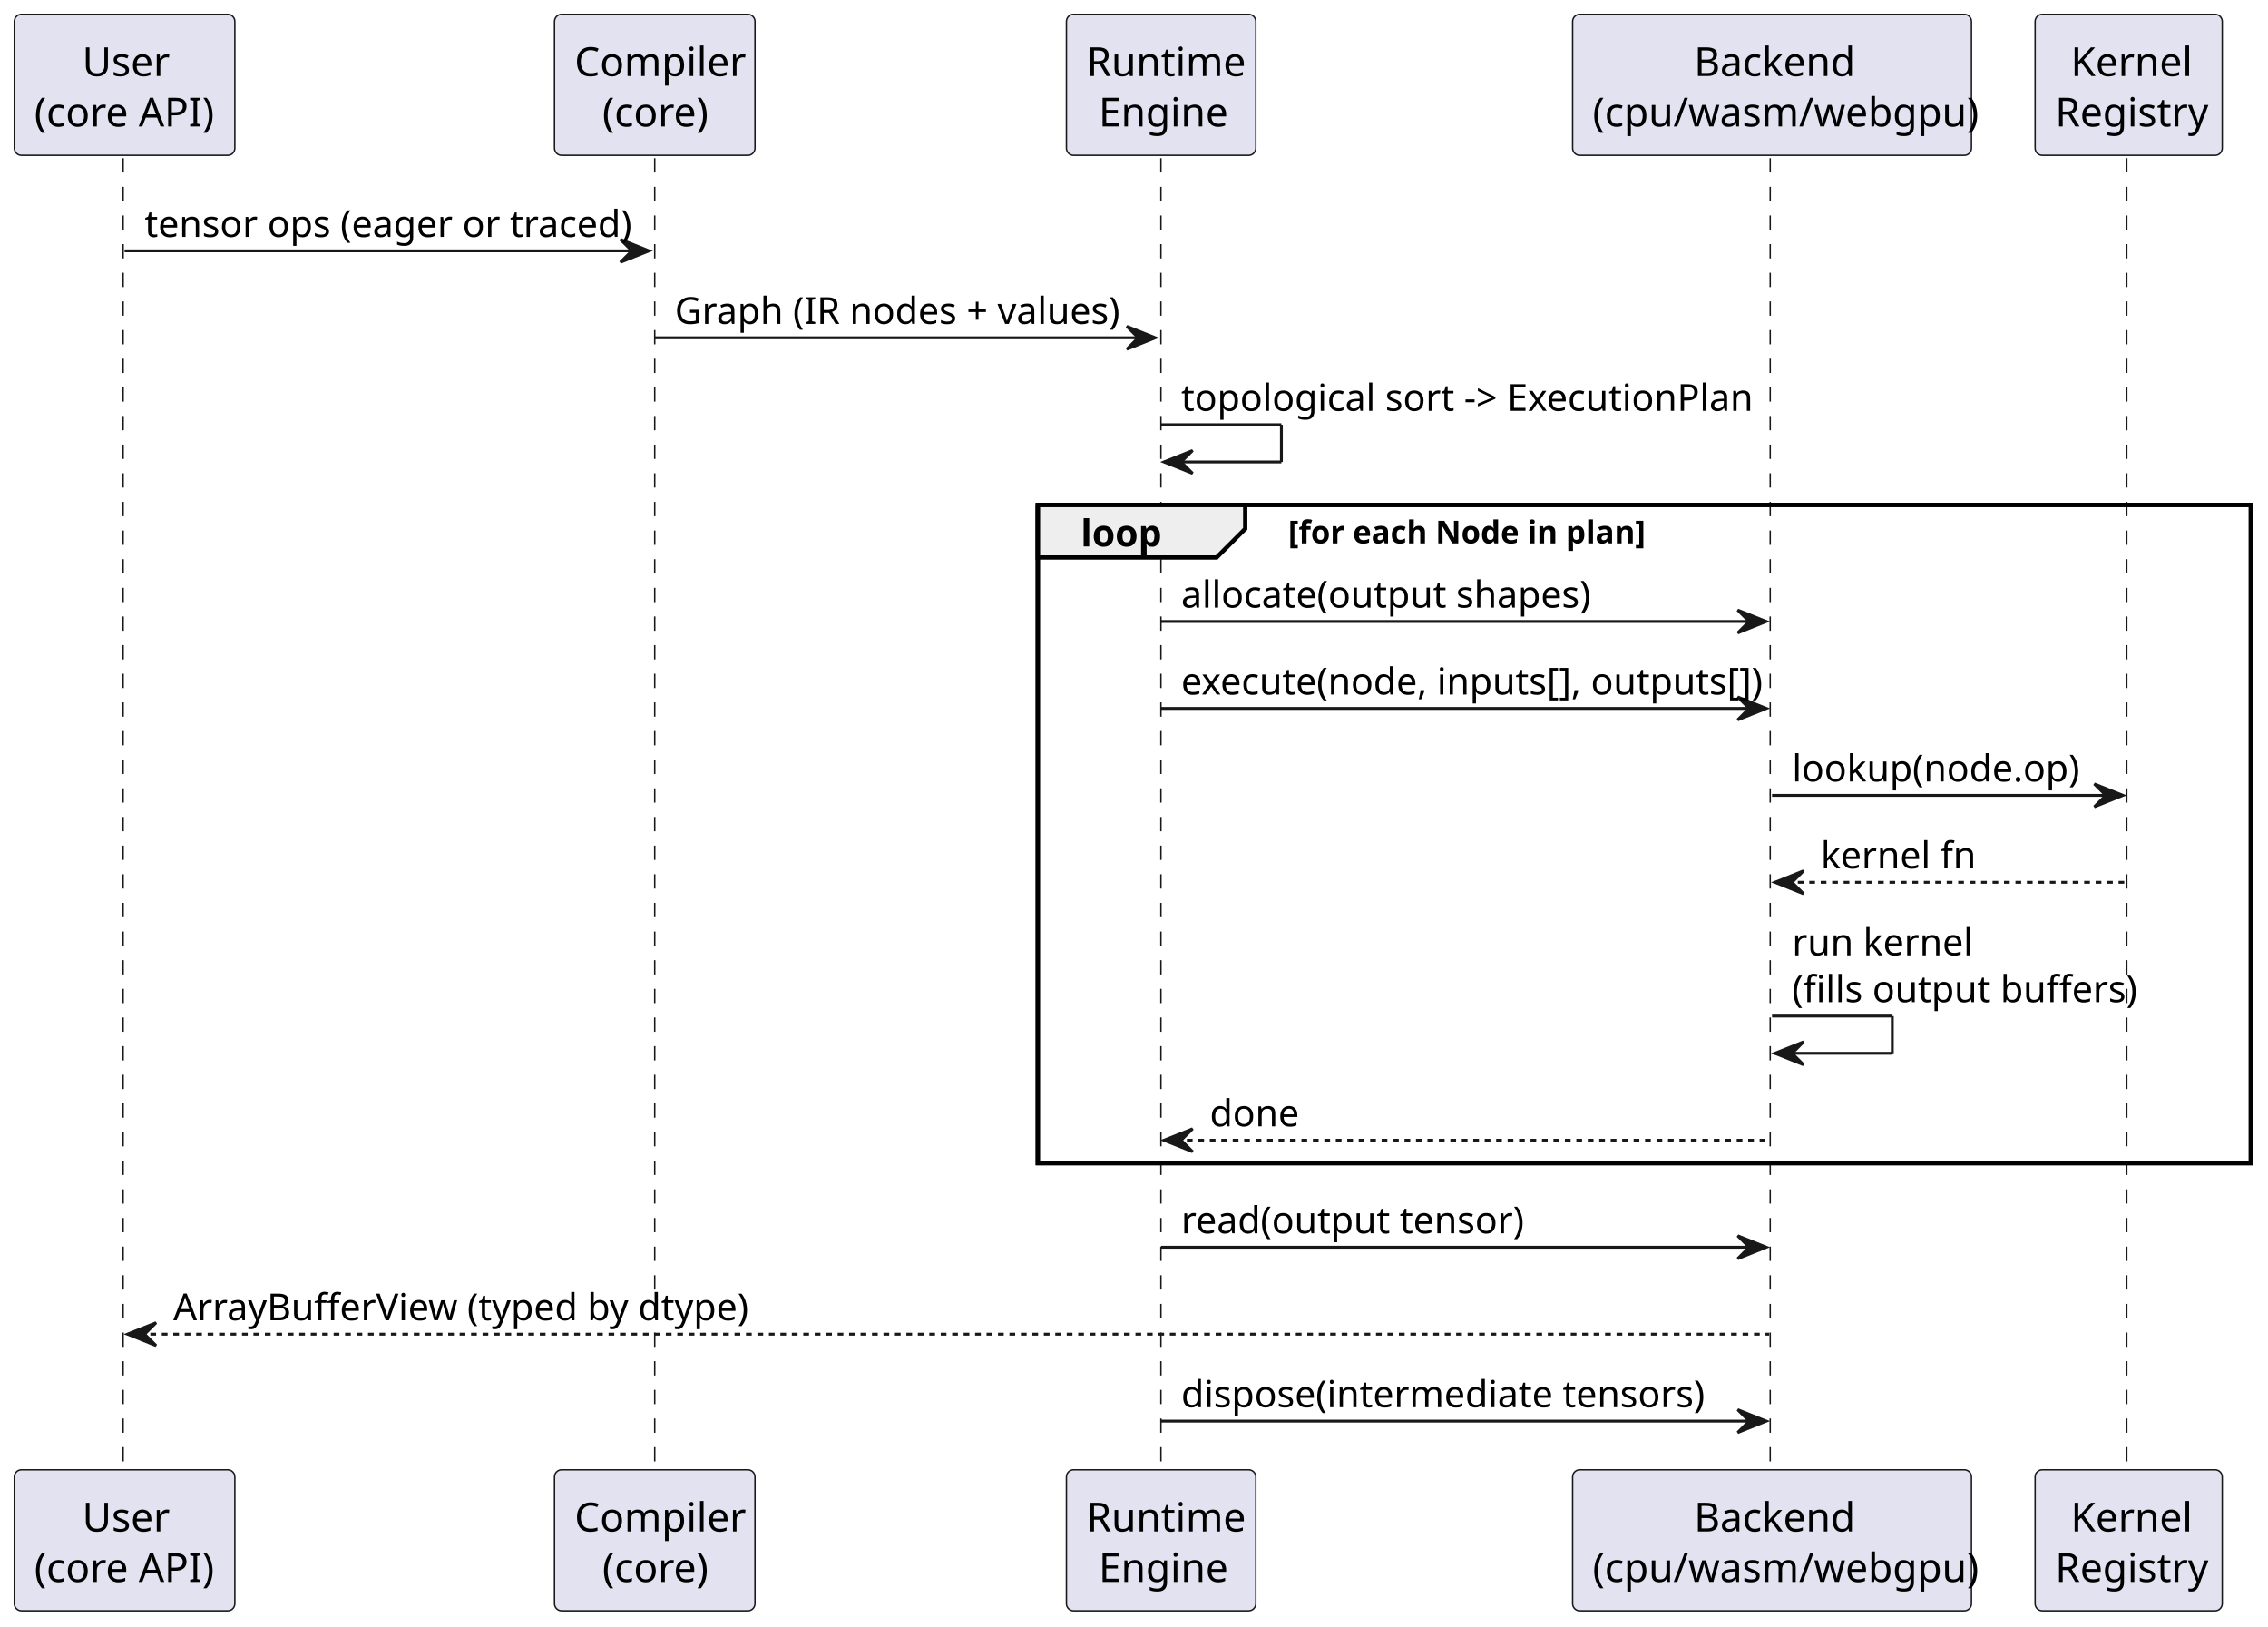
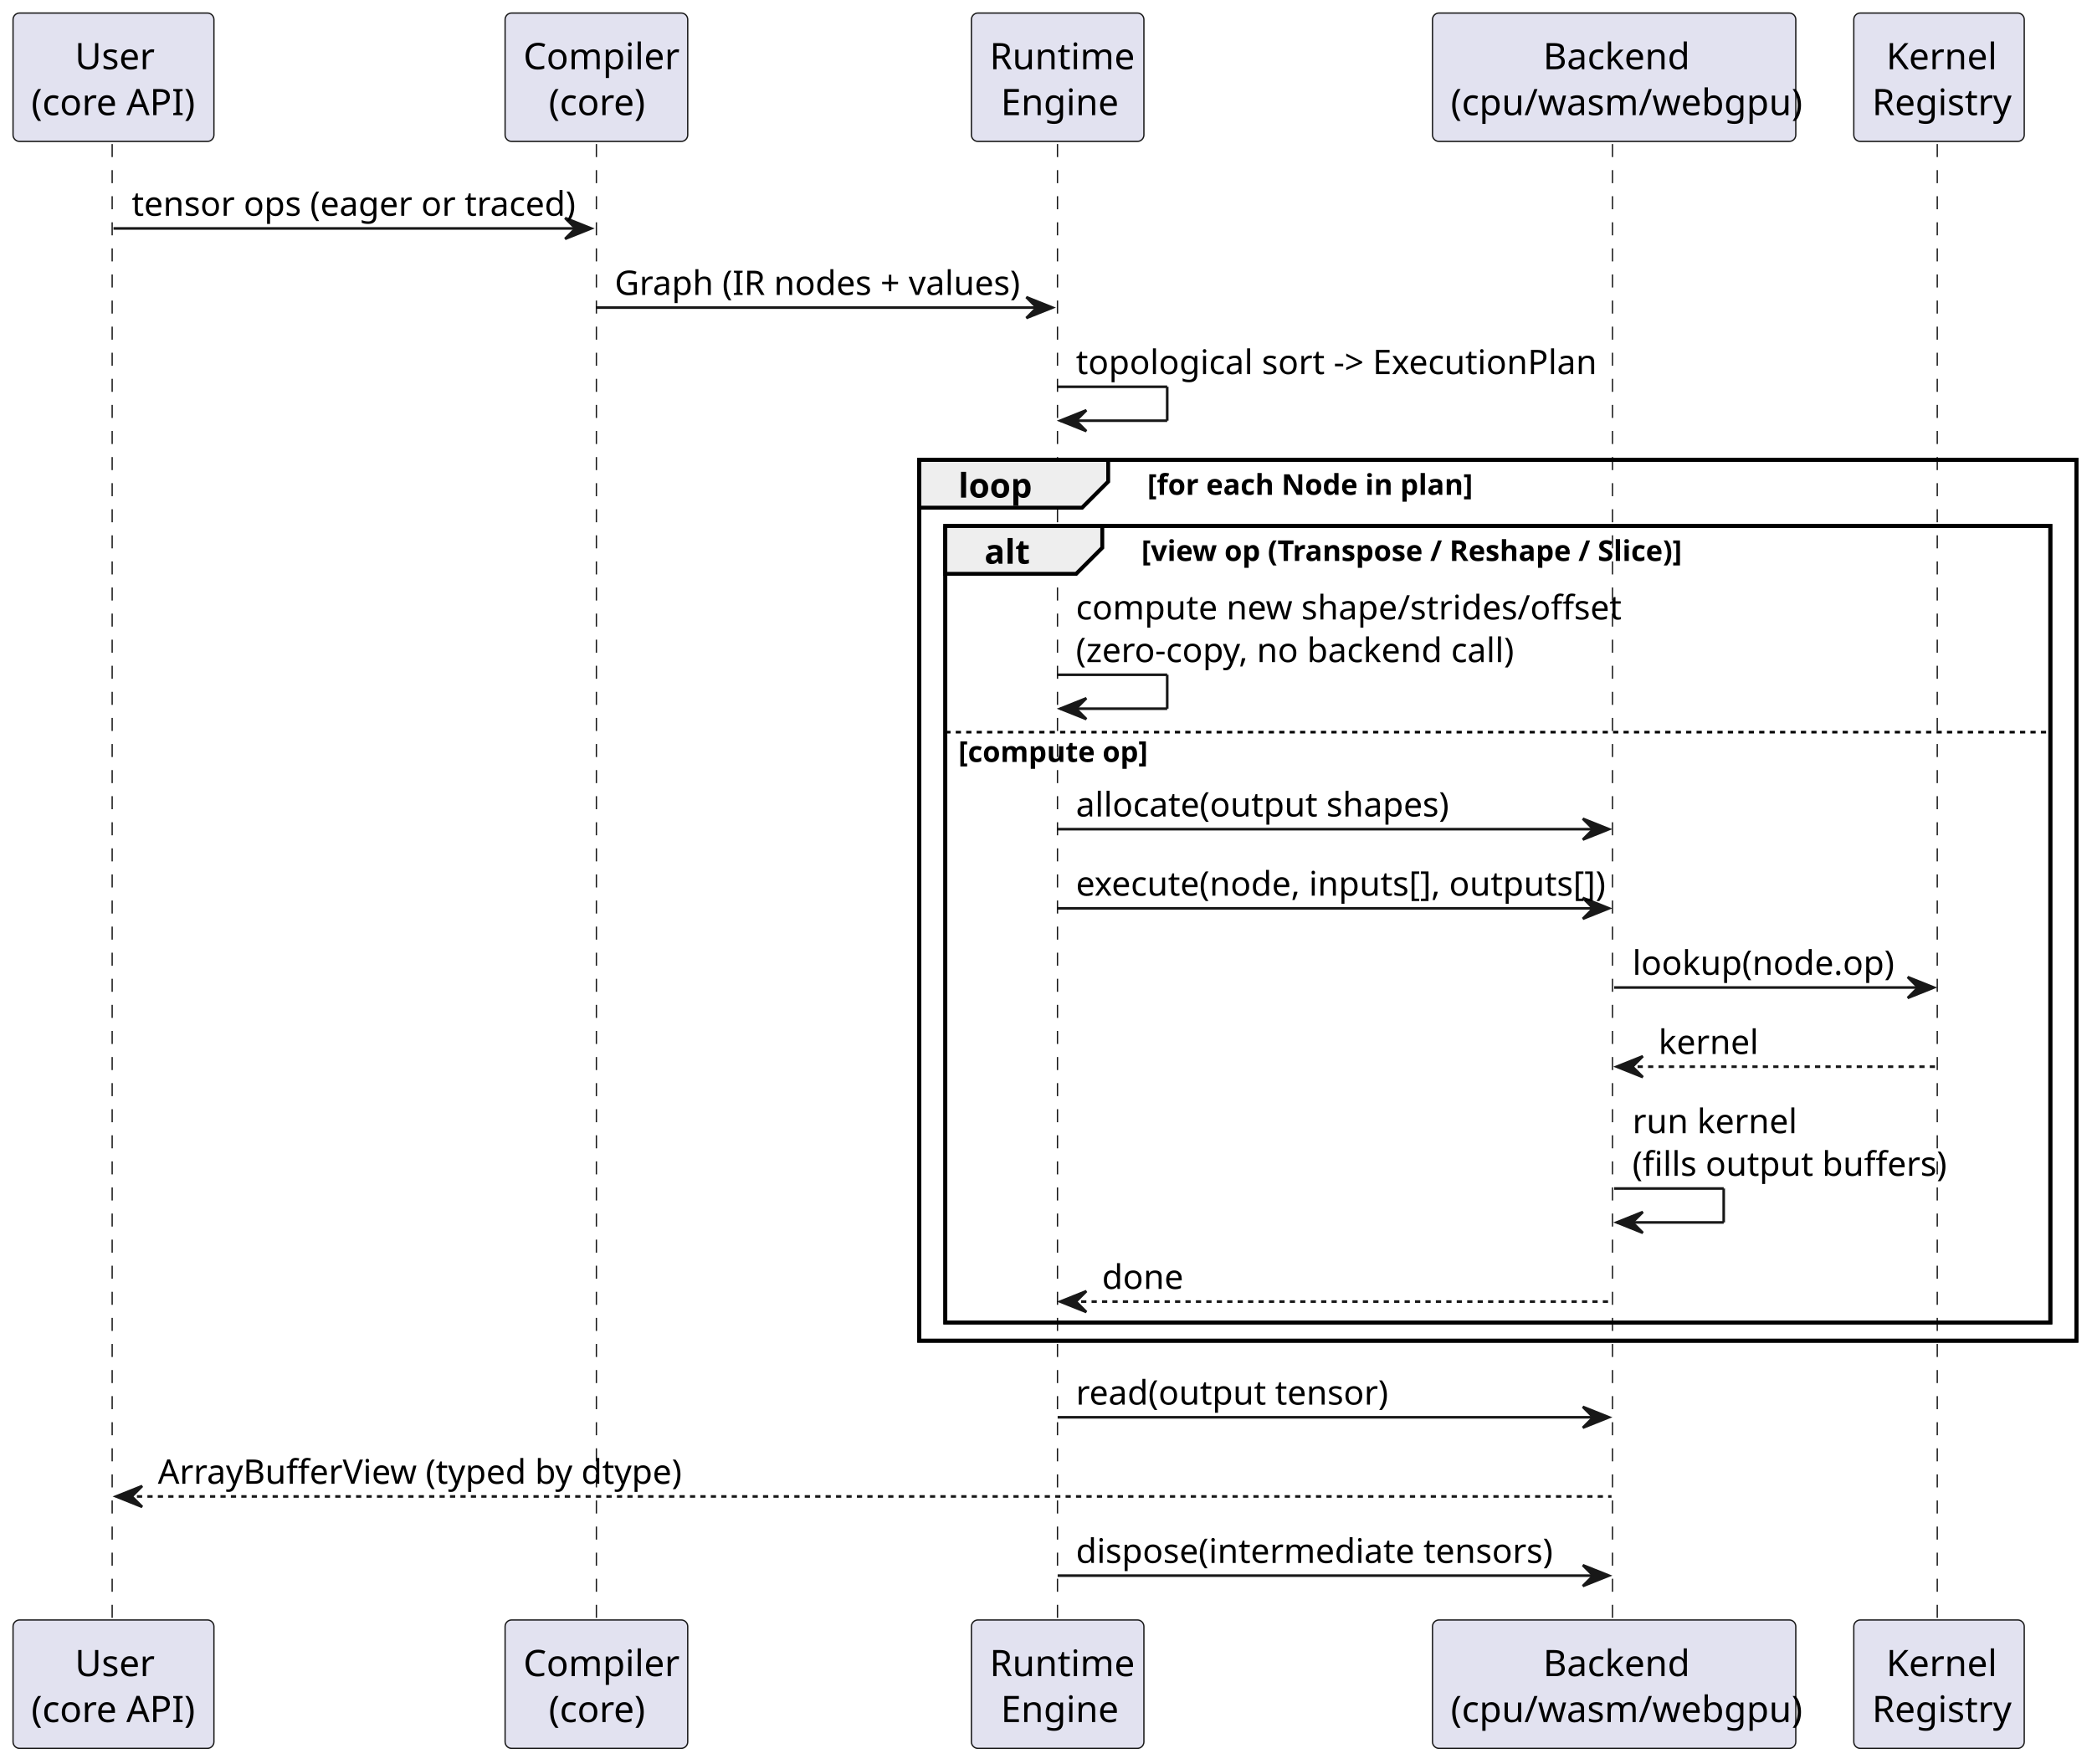
- <svg xmlns="http://www.w3.org/2000/svg" contentStyleType="text/css" data-diagram-type="SEQUENCE" height="568px" preserveAspectRatio="none" style="width:792px;height:568px;background:#FFFFFF;" version="1.1" viewBox="0 0 792 568" width="792px" zoomAndPan="magnify">
+ <svg xmlns="http://www.w3.org/2000/svg" contentStyleType="text/css" data-diagram-type="SEQUENCE" height="676px" preserveAspectRatio="none" style="width:802px;height:676px;background:#FFFFFF;" version="1.1" viewBox="0 0 802 676" width="802px" zoomAndPan="magnify">
  <defs />
  <g>
-     <rect fill="none" height="229.812" style="stroke:#000000;stroke-width:1.5;" width="423.62" x="362.403" y="176.273" />
+     <rect fill="none" height="337.703" style="stroke:#000000;stroke-width:1.5;" width="443.62" x="352.403" y="176.273" />
+     <rect fill="none" height="305.352" style="stroke:#000000;stroke-width:1.5;" width="423.62" x="362.403" y="201.625" />
    <g>
-       <rect fill="#000000" fill-opacity="0" height="458.922" width="8" x="39.507" y="55.219" />
-       <line style="stroke:#181818;stroke-width:0.5;stroke-dasharray:5.0,5.0;" x1="43" x2="43" y1="55.219" y2="514.141" />
+       <rect fill="#000000" fill-opacity="0" height="566.812" width="8" x="39.507" y="55.219" />
+       <line style="stroke:#181818;stroke-width:0.5;stroke-dasharray:5.0,5.0;" x1="43" x2="43" y1="55.219" y2="622.031" />
    </g>
    <g>
-       <rect fill="#000000" fill-opacity="0" height="458.922" width="8" x="224.642" y="55.219" />
-       <line style="stroke:#181818;stroke-width:0.5;stroke-dasharray:5.0,5.0;" x1="228.635" x2="228.635" y1="55.219" y2="514.141" />
+       <rect fill="#000000" fill-opacity="0" height="566.812" width="8" x="224.642" y="55.219" />
+       <line style="stroke:#181818;stroke-width:0.5;stroke-dasharray:5.0,5.0;" x1="228.635" x2="228.635" y1="55.219" y2="622.031" />
    </g>
    <g>
-       <rect fill="#000000" fill-opacity="0" height="458.922" width="8" x="401.468" y="55.219" />
-       <line style="stroke:#181818;stroke-width:0.5;stroke-dasharray:5.0,5.0;" x1="405.403" x2="405.403" y1="55.219" y2="514.141" />
+       <rect fill="#000000" fill-opacity="0" height="566.812" width="8" x="401.468" y="55.219" />
+       <line style="stroke:#181818;stroke-width:0.5;stroke-dasharray:5.0,5.0;" x1="405.403" x2="405.403" y1="55.219" y2="622.031" />
    </g>
    <g>
-       <rect fill="#000000" fill-opacity="0" height="458.922" width="8" x="614.806" y="55.219" />
-       <line style="stroke:#181818;stroke-width:0.5;stroke-dasharray:5.0,5.0;" x1="618.168" x2="618.168" y1="55.219" y2="514.141" />
+       <rect fill="#000000" fill-opacity="0" height="566.812" width="8" x="614.806" y="55.219" />
+       <line style="stroke:#181818;stroke-width:0.5;stroke-dasharray:5.0,5.0;" x1="618.168" x2="618.168" y1="55.219" y2="622.031" />
    </g>
    <g>
-       <rect fill="#000000" fill-opacity="0" height="458.922" width="8" x="739.351" y="55.219" />
-       <line style="stroke:#181818;stroke-width:0.5;stroke-dasharray:5.0,5.0;" x1="742.678" x2="742.678" y1="55.219" y2="514.141" />
+       <rect fill="#000000" fill-opacity="0" height="566.812" width="8" x="739.351" y="55.219" />
+       <line style="stroke:#181818;stroke-width:0.5;stroke-dasharray:5.0,5.0;" x1="742.678" x2="742.678" y1="55.219" y2="622.031" />
    </g>
    <g class="participant participant-head" data-participant="user">
      <rect fill="#E2E2F0" height="49.219" rx="2.5" ry="2.5" style="stroke:#181818;stroke-width:0.5;" width="77.014" x="5" y="5" />
      <text fill="#000000" font-family="sans-serif" font-size="14" lengthAdjust="spacing" textLength="29.559" x="28.727" y="26.533">User</text>
      <text fill="#000000" font-family="sans-serif" font-size="14" lengthAdjust="spacing" textLength="63.014" x="12" y="44.143">(core API)</text>
    </g>
    <g class="participant participant-tail" data-participant="user">
-       <rect fill="#E2E2F0" height="49.219" rx="2.5" ry="2.5" style="stroke:#181818;stroke-width:0.5;" width="77.014" x="5" y="513.141" />
-       <text fill="#000000" font-family="sans-serif" font-size="14" lengthAdjust="spacing" textLength="29.559" x="28.727" y="534.674">User</text>
-       <text fill="#000000" font-family="sans-serif" font-size="14" lengthAdjust="spacing" textLength="63.014" x="12" y="552.283">(core API)</text>
+       <rect fill="#E2E2F0" height="49.219" rx="2.5" ry="2.5" style="stroke:#181818;stroke-width:0.5;" width="77.014" x="5" y="621.031" />
+       <text fill="#000000" font-family="sans-serif" font-size="14" lengthAdjust="spacing" textLength="29.559" x="28.727" y="642.564">User</text>
+       <text fill="#000000" font-family="sans-serif" font-size="14" lengthAdjust="spacing" textLength="63.014" x="12" y="660.174">(core API)</text>
    </g>
    <g class="participant participant-head" data-participant="compiler">
      <rect fill="#E2E2F0" height="49.219" rx="2.5" ry="2.5" style="stroke:#181818;stroke-width:0.5;" width="70.014" x="193.635" y="5" />
      <text fill="#000000" font-family="sans-serif" font-size="14" lengthAdjust="spacing" textLength="56.014" x="200.635" y="26.533">Compiler</text>
      <text fill="#000000" font-family="sans-serif" font-size="14" lengthAdjust="spacing" textLength="36.559" x="210.363" y="44.143">(core)</text>
    </g>
    <g class="participant participant-tail" data-participant="compiler">
-       <rect fill="#E2E2F0" height="49.219" rx="2.5" ry="2.5" style="stroke:#181818;stroke-width:0.5;" width="70.014" x="193.635" y="513.141" />
-       <text fill="#000000" font-family="sans-serif" font-size="14" lengthAdjust="spacing" textLength="56.014" x="200.635" y="534.674">Compiler</text>
-       <text fill="#000000" font-family="sans-serif" font-size="14" lengthAdjust="spacing" textLength="36.559" x="210.363" y="552.283">(core)</text>
+       <rect fill="#E2E2F0" height="49.219" rx="2.5" ry="2.5" style="stroke:#181818;stroke-width:0.5;" width="70.014" x="193.635" y="621.031" />
+       <text fill="#000000" font-family="sans-serif" font-size="14" lengthAdjust="spacing" textLength="56.014" x="200.635" y="642.564">Compiler</text>
+       <text fill="#000000" font-family="sans-serif" font-size="14" lengthAdjust="spacing" textLength="36.559" x="210.363" y="660.174">(core)</text>
    </g>
    <g class="participant participant-head" data-participant="engine">
      <rect fill="#E2E2F0" height="49.219" rx="2.5" ry="2.5" style="stroke:#181818;stroke-width:0.5;" width="66.131" x="372.403" y="5" />
      <text fill="#000000" font-family="sans-serif" font-size="14" lengthAdjust="spacing" textLength="52.131" x="379.403" y="26.533">Runtime</text>
      <text fill="#000000" font-family="sans-serif" font-size="14" lengthAdjust="spacing" textLength="43.593" x="383.672" y="44.143">Engine</text>
    </g>
    <g class="participant participant-tail" data-participant="engine">
-       <rect fill="#E2E2F0" height="49.219" rx="2.5" ry="2.5" style="stroke:#181818;stroke-width:0.5;" width="66.131" x="372.403" y="513.141" />
-       <text fill="#000000" font-family="sans-serif" font-size="14" lengthAdjust="spacing" textLength="52.131" x="379.403" y="534.674">Runtime</text>
-       <text fill="#000000" font-family="sans-serif" font-size="14" lengthAdjust="spacing" textLength="43.593" x="383.672" y="552.283">Engine</text>
+       <rect fill="#E2E2F0" height="49.219" rx="2.5" ry="2.5" style="stroke:#181818;stroke-width:0.5;" width="66.131" x="372.403" y="621.031" />
+       <text fill="#000000" font-family="sans-serif" font-size="14" lengthAdjust="spacing" textLength="52.131" x="379.403" y="642.564">Runtime</text>
+       <text fill="#000000" font-family="sans-serif" font-size="14" lengthAdjust="spacing" textLength="43.593" x="383.672" y="660.174">Engine</text>
    </g>
    <g class="participant participant-head" data-participant="backend">
      <rect fill="#E2E2F0" height="49.219" rx="2.5" ry="2.5" style="stroke:#181818;stroke-width:0.5;" width="139.275" x="549.168" y="5" />
      <text fill="#000000" font-family="sans-serif" font-size="14" lengthAdjust="spacing" textLength="54.482" x="591.565" y="26.533">Backend</text>
      <text fill="#000000" font-family="sans-serif" font-size="14" lengthAdjust="spacing" textLength="125.275" x="556.168" y="44.143">(cpu/wasm/webgpu)</text>
    </g>
    <g class="participant participant-tail" data-participant="backend">
-       <rect fill="#E2E2F0" height="49.219" rx="2.5" ry="2.5" style="stroke:#181818;stroke-width:0.5;" width="139.275" x="549.168" y="513.141" />
-       <text fill="#000000" font-family="sans-serif" font-size="14" lengthAdjust="spacing" textLength="54.482" x="591.565" y="534.674">Backend</text>
-       <text fill="#000000" font-family="sans-serif" font-size="14" lengthAdjust="spacing" textLength="125.275" x="556.168" y="552.283">(cpu/wasm/webgpu)</text>
+       <rect fill="#E2E2F0" height="49.219" rx="2.5" ry="2.5" style="stroke:#181818;stroke-width:0.5;" width="139.275" x="549.168" y="621.031" />
+       <text fill="#000000" font-family="sans-serif" font-size="14" lengthAdjust="spacing" textLength="54.482" x="591.565" y="642.564">Backend</text>
+       <text fill="#000000" font-family="sans-serif" font-size="14" lengthAdjust="spacing" textLength="125.275" x="556.168" y="660.174">(cpu/wasm/webgpu)</text>
    </g>
    <g class="participant participant-head" data-participant="registry">
      <rect fill="#E2E2F0" height="49.219" rx="2.5" ry="2.5" style="stroke:#181818;stroke-width:0.5;" width="65.345" x="710.678" y="5" />
      <text fill="#000000" font-family="sans-serif" font-size="14" lengthAdjust="spacing" textLength="40.469" x="723.116" y="26.533">Kernel</text>
      <text fill="#000000" font-family="sans-serif" font-size="14" lengthAdjust="spacing" textLength="51.345" x="717.678" y="44.143">Registry</text>
    </g>
    <g class="participant participant-tail" data-participant="registry">
-       <rect fill="#E2E2F0" height="49.219" rx="2.5" ry="2.5" style="stroke:#181818;stroke-width:0.5;" width="65.345" x="710.678" y="513.141" />
-       <text fill="#000000" font-family="sans-serif" font-size="14" lengthAdjust="spacing" textLength="40.469" x="723.116" y="534.674">Kernel</text>
-       <text fill="#000000" font-family="sans-serif" font-size="14" lengthAdjust="spacing" textLength="51.345" x="717.678" y="552.283">Registry</text>
+       <rect fill="#E2E2F0" height="49.219" rx="2.5" ry="2.5" style="stroke:#181818;stroke-width:0.5;" width="65.345" x="710.678" y="621.031" />
+       <text fill="#000000" font-family="sans-serif" font-size="14" lengthAdjust="spacing" textLength="40.469" x="723.116" y="642.564">Kernel</text>
+       <text fill="#000000" font-family="sans-serif" font-size="14" lengthAdjust="spacing" textLength="51.345" x="717.678" y="660.174">Registry</text>
    </g>
    <g class="message" data-participant-1="user" data-participant-2="compiler">
      <polygon fill="#181818" points="216.642,83.57,226.642,87.57,216.642,91.57,220.642,87.57" style="stroke:#181818;stroke-width:1;" />
      <line style="stroke:#181818;stroke-width:1;" x1="43.507" x2="222.642" y1="87.57" y2="87.57" />
      <text fill="#000000" font-family="sans-serif" font-size="13" lengthAdjust="spacing" textLength="161.135" x="50.507" y="82.714">tensor ops (eager or traced)</text>
    </g>
    <g class="message" data-participant-1="compiler" data-participant-2="engine">
      <polygon fill="#181818" points="393.468,113.922,403.468,117.922,393.468,121.922,397.468,117.922" style="stroke:#181818;stroke-width:1;" />
      <line style="stroke:#181818;stroke-width:1;" x1="228.642" x2="399.468" y1="117.922" y2="117.922" />
      <text fill="#000000" font-family="sans-serif" font-size="13" lengthAdjust="spacing" textLength="152.826" x="235.642" y="113.065">Graph (IR nodes + values)</text>
    </g>
    <g class="message" data-participant-1="engine" data-participant-2="engine">
      <line style="stroke:#181818;stroke-width:1;" x1="405.468" x2="447.468" y1="148.273" y2="148.273" />
      <line style="stroke:#181818;stroke-width:1;" x1="447.468" x2="447.468" y1="148.273" y2="161.273" />
      <line style="stroke:#181818;stroke-width:1;" x1="406.468" x2="447.468" y1="161.273" y2="161.273" />
      <polygon fill="#181818" points="416.468,157.273,406.468,161.273,416.468,165.273,412.468,161.273" style="stroke:#181818;stroke-width:1;" />
      <text fill="#000000" font-family="sans-serif" font-size="13" lengthAdjust="spacing" textLength="189.693" x="412.468" y="143.417">topological sort -&gt; ExecutionPlan</text>
    </g>
-     <path d="M362.403,176.273 L434.837,176.273 L434.837,184.625 L424.837,194.625 L362.403,194.625 L362.403,176.273" fill="#EEEEEE" style="stroke:#000000;stroke-width:1.5;" />
-     <rect fill="none" height="229.812" style="stroke:#000000;stroke-width:1.5;" width="423.62" x="362.403" y="176.273" />
-     <text fill="#000000" font-family="sans-serif" font-size="13" font-weight="bold" lengthAdjust="spacing" textLength="27.435" x="377.403" y="190.769">loop</text>
-     <text fill="#000000" font-family="sans-serif" font-size="11" font-weight="bold" lengthAdjust="spacing" textLength="119.174" x="449.837" y="189.692">[for each Node in plan]</text>
+     <path d="M352.403,176.273 L424.837,176.273 L424.837,184.625 L414.837,194.625 L352.403,194.625 L352.403,176.273" fill="#EEEEEE" style="stroke:#000000;stroke-width:1.5;" />
+     <rect fill="none" height="337.703" style="stroke:#000000;stroke-width:1.5;" width="443.62" x="352.403" y="176.273" />
+     <text fill="#000000" font-family="sans-serif" font-size="13" font-weight="bold" lengthAdjust="spacing" textLength="27.435" x="367.403" y="190.769">loop</text>
+     <text fill="#000000" font-family="sans-serif" font-size="11" font-weight="bold" lengthAdjust="spacing" textLength="119.174" x="439.837" y="189.692">[for each Node in plan]</text>
+     <path d="M362.403,201.625 L422.574,201.625 L422.574,209.977 L412.574,219.977 L362.403,219.977 L362.403,201.625" fill="#EEEEEE" style="stroke:#000000;stroke-width:1.5;" />
+     <rect fill="none" height="305.352" style="stroke:#000000;stroke-width:1.5;" width="423.62" x="362.403" y="201.625" />
+     <text fill="#000000" font-family="sans-serif" font-size="13" font-weight="bold" lengthAdjust="spacing" textLength="15.171" x="377.403" y="216.12">alt</text>
+     <text fill="#000000" font-family="sans-serif" font-size="11" font-weight="bold" lengthAdjust="spacing" textLength="203.554" x="437.574" y="215.044">[view op (Transpose / Reshape / Slice)]</text>
+     <g class="message" data-participant-1="engine" data-participant-2="engine">
+       <line style="stroke:#181818;stroke-width:1;" x1="405.468" x2="447.468" y1="258.68" y2="258.68" />
+       <line style="stroke:#181818;stroke-width:1;" x1="447.468" x2="447.468" y1="258.68" y2="271.68" />
+       <line style="stroke:#181818;stroke-width:1;" x1="406.468" x2="447.468" y1="271.68" y2="271.68" />
+       <polygon fill="#181818" points="416.468,267.68,406.468,271.68,416.468,275.68,412.468,271.68" style="stroke:#181818;stroke-width:1;" />
+       <text fill="#000000" font-family="sans-serif" font-size="13" lengthAdjust="spacing" textLength="193.661" x="412.468" y="237.472">compute new shape/strides/offset</text>
+       <text fill="#000000" font-family="sans-serif" font-size="13" lengthAdjust="spacing" textLength="163.3" x="412.468" y="253.823">(zero-copy, no backend call)</text>
+     </g>
+     <line style="stroke:#000000;stroke-width:1;stroke-dasharray:2.0,2.0;" x1="362.403" x2="786.023" y1="280.68" y2="280.68" />
+     <text fill="#000000" font-family="sans-serif" font-size="11" font-weight="bold" lengthAdjust="spacing" textLength="69.658" x="367.403" y="292.099">[compute op]</text>
    <g class="message" data-participant-1="engine" data-participant-2="backend">
-       <polygon fill="#181818" points="606.806,212.977,616.806,216.977,606.806,220.977,610.806,216.977" style="stroke:#181818;stroke-width:1;" />
-       <line style="stroke:#181818;stroke-width:1;" x1="405.468" x2="612.806" y1="216.977" y2="216.977" />
-       <text fill="#000000" font-family="sans-serif" font-size="13" lengthAdjust="spacing" textLength="135.142" x="412.468" y="212.12">allocate(output shapes)</text>
+       <polygon fill="#181818" points="606.806,313.867,616.806,317.867,606.806,321.867,610.806,317.867" style="stroke:#181818;stroke-width:1;" />
+       <line style="stroke:#181818;stroke-width:1;" x1="405.468" x2="612.806" y1="317.867" y2="317.867" />
+       <text fill="#000000" font-family="sans-serif" font-size="13" lengthAdjust="spacing" textLength="135.142" x="412.468" y="313.011">allocate(output shapes)</text>
    </g>
    <g class="message" data-participant-1="engine" data-participant-2="backend">
-       <polygon fill="#181818" points="606.806,243.328,616.806,247.328,606.806,251.328,610.806,247.328" style="stroke:#181818;stroke-width:1;" />
-       <line style="stroke:#181818;stroke-width:1;" x1="405.468" x2="612.806" y1="247.328" y2="247.328" />
-       <text fill="#000000" font-family="sans-serif" font-size="13" lengthAdjust="spacing" textLength="189.338" x="412.468" y="242.472">execute(node, inputs[], outputs[])</text>
+       <polygon fill="#181818" points="606.806,344.219,616.806,348.219,606.806,352.219,610.806,348.219" style="stroke:#181818;stroke-width:1;" />
+       <line style="stroke:#181818;stroke-width:1;" x1="405.468" x2="612.806" y1="348.219" y2="348.219" />
+       <text fill="#000000" font-family="sans-serif" font-size="13" lengthAdjust="spacing" textLength="189.338" x="412.468" y="343.362">execute(node, inputs[], outputs[])</text>
    </g>
    <g class="message" data-participant-1="backend" data-participant-2="registry">
-       <polygon fill="#181818" points="731.351,273.68,741.351,277.68,731.351,281.68,735.351,277.68" style="stroke:#181818;stroke-width:1;" />
-       <line style="stroke:#181818;stroke-width:1;" x1="618.806" x2="737.351" y1="277.68" y2="277.68" />
-       <text fill="#000000" font-family="sans-serif" font-size="13" lengthAdjust="spacing" textLength="93.958" x="625.806" y="272.823">lookup(node.op)</text>
+       <polygon fill="#181818" points="731.351,374.57,741.351,378.57,731.351,382.57,735.351,378.57" style="stroke:#181818;stroke-width:1;" />
+       <line style="stroke:#181818;stroke-width:1;" x1="618.806" x2="737.351" y1="378.57" y2="378.57" />
+       <text fill="#000000" font-family="sans-serif" font-size="13" lengthAdjust="spacing" textLength="93.958" x="625.806" y="373.714">lookup(node.op)</text>
    </g>
    <g class="message" data-participant-1="registry" data-participant-2="backend">
-       <polygon fill="#181818" points="629.806,304.031,619.806,308.031,629.806,312.031,625.806,308.031" style="stroke:#181818;stroke-width:1;" />
-       <line style="stroke:#181818;stroke-width:1;stroke-dasharray:2.0,2.0;" x1="623.806" x2="742.351" y1="308.031" y2="308.031" />
-       <text fill="#000000" font-family="sans-serif" font-size="13" lengthAdjust="spacing" textLength="49.861" x="635.806" y="303.175">kernel fn</text>
+       <polygon fill="#181818" points="629.806,404.922,619.806,408.922,629.806,412.922,625.806,408.922" style="stroke:#181818;stroke-width:1;" />
+       <line style="stroke:#181818;stroke-width:1;stroke-dasharray:2.0,2.0;" x1="623.806" x2="742.351" y1="408.922" y2="408.922" />
+       <text fill="#000000" font-family="sans-serif" font-size="13" lengthAdjust="spacing" textLength="35.407" x="635.806" y="404.065">kernel</text>
    </g>
    <g class="message" data-participant-1="backend" data-participant-2="backend">
-       <line style="stroke:#181818;stroke-width:1;" x1="618.806" x2="660.806" y1="354.734" y2="354.734" />
-       <line style="stroke:#181818;stroke-width:1;" x1="660.806" x2="660.806" y1="354.734" y2="367.734" />
-       <line style="stroke:#181818;stroke-width:1;" x1="619.806" x2="660.806" y1="367.734" y2="367.734" />
-       <polygon fill="#181818" points="629.806,363.734,619.806,367.734,629.806,371.734,625.806,367.734" style="stroke:#181818;stroke-width:1;" />
-       <text fill="#000000" font-family="sans-serif" font-size="13" lengthAdjust="spacing" textLength="57.808" x="625.806" y="333.526">run kernel</text>
-       <text fill="#000000" font-family="sans-serif" font-size="13" lengthAdjust="spacing" textLength="110.544" x="625.806" y="349.878">(fills output buffers)</text>
+       <line style="stroke:#181818;stroke-width:1;" x1="618.806" x2="660.806" y1="455.625" y2="455.625" />
+       <line style="stroke:#181818;stroke-width:1;" x1="660.806" x2="660.806" y1="455.625" y2="468.625" />
+       <line style="stroke:#181818;stroke-width:1;" x1="619.806" x2="660.806" y1="468.625" y2="468.625" />
+       <polygon fill="#181818" points="629.806,464.625,619.806,468.625,629.806,472.625,625.806,468.625" style="stroke:#181818;stroke-width:1;" />
+       <text fill="#000000" font-family="sans-serif" font-size="13" lengthAdjust="spacing" textLength="57.808" x="625.806" y="434.417">run kernel</text>
+       <text fill="#000000" font-family="sans-serif" font-size="13" lengthAdjust="spacing" textLength="110.544" x="625.806" y="450.769">(fills output buffers)</text>
    </g>
    <g class="message" data-participant-1="backend" data-participant-2="engine">
-       <polygon fill="#181818" points="416.468,394.086,406.468,398.086,416.468,402.086,412.468,398.086" style="stroke:#181818;stroke-width:1;" />
-       <line style="stroke:#181818;stroke-width:1;stroke-dasharray:2.0,2.0;" x1="410.468" x2="617.806" y1="398.086" y2="398.086" />
-       <text fill="#000000" font-family="sans-serif" font-size="13" lengthAdjust="spacing" textLength="28.92" x="422.468" y="393.229">done</text>
+       <polygon fill="#181818" points="416.468,494.977,406.468,498.977,416.468,502.977,412.468,498.977" style="stroke:#181818;stroke-width:1;" />
+       <line style="stroke:#181818;stroke-width:1;stroke-dasharray:2.0,2.0;" x1="410.468" x2="617.806" y1="498.977" y2="498.977" />
+       <text fill="#000000" font-family="sans-serif" font-size="13" lengthAdjust="spacing" textLength="28.92" x="422.468" y="494.12">done</text>
    </g>
    <g class="message" data-participant-1="engine" data-participant-2="backend">
-       <polygon fill="#181818" points="606.806,431.438,616.806,435.438,606.806,439.438,610.806,435.438" style="stroke:#181818;stroke-width:1;" />
-       <line style="stroke:#181818;stroke-width:1;" x1="405.468" x2="612.806" y1="435.438" y2="435.438" />
-       <text fill="#000000" font-family="sans-serif" font-size="13" lengthAdjust="spacing" textLength="110.564" x="412.468" y="430.581">read(output tensor)</text>
+       <polygon fill="#181818" points="606.806,539.328,616.806,543.328,606.806,547.328,610.806,543.328" style="stroke:#181818;stroke-width:1;" />
+       <line style="stroke:#181818;stroke-width:1;" x1="405.468" x2="612.806" y1="543.328" y2="543.328" />
+       <text fill="#000000" font-family="sans-serif" font-size="13" lengthAdjust="spacing" textLength="110.564" x="412.468" y="538.472">read(output tensor)</text>
    </g>
    <g class="message" data-participant-1="backend" data-participant-2="user">
-       <polygon fill="#181818" points="54.507,461.789,44.507,465.789,54.507,469.789,50.507,465.789" style="stroke:#181818;stroke-width:1;" />
-       <line style="stroke:#181818;stroke-width:1;stroke-dasharray:2.0,2.0;" x1="48.507" x2="617.806" y1="465.789" y2="465.789" />
-       <text fill="#000000" font-family="sans-serif" font-size="13" lengthAdjust="spacing" textLength="190.747" x="60.507" y="460.933">ArrayBufferView (typed by dtype)</text>
+       <polygon fill="#181818" points="54.507,569.68,44.507,573.68,54.507,577.68,50.507,573.68" style="stroke:#181818;stroke-width:1;" />
+       <line style="stroke:#181818;stroke-width:1;stroke-dasharray:2.0,2.0;" x1="48.507" x2="617.806" y1="573.68" y2="573.68" />
+       <text fill="#000000" font-family="sans-serif" font-size="13" lengthAdjust="spacing" textLength="190.747" x="60.507" y="568.823">ArrayBufferView (typed by dtype)</text>
    </g>
    <g class="message" data-participant-1="engine" data-participant-2="backend">
-       <polygon fill="#181818" points="606.806,492.141,616.806,496.141,606.806,500.141,610.806,496.141" style="stroke:#181818;stroke-width:1;" />
-       <line style="stroke:#181818;stroke-width:1;" x1="405.468" x2="612.806" y1="496.141" y2="496.141" />
-       <text fill="#000000" font-family="sans-serif" font-size="13" lengthAdjust="spacing" textLength="171.247" x="412.468" y="491.284">dispose(intermediate tensors)</text>
+       <polygon fill="#181818" points="606.806,600.031,616.806,604.031,606.806,608.031,610.806,604.031" style="stroke:#181818;stroke-width:1;" />
+       <line style="stroke:#181818;stroke-width:1;" x1="405.468" x2="612.806" y1="604.031" y2="604.031" />
+       <text fill="#000000" font-family="sans-serif" font-size="13" lengthAdjust="spacing" textLength="171.247" x="412.468" y="599.175">dispose(intermediate tensors)</text>
    </g>
  </g>
</svg>
